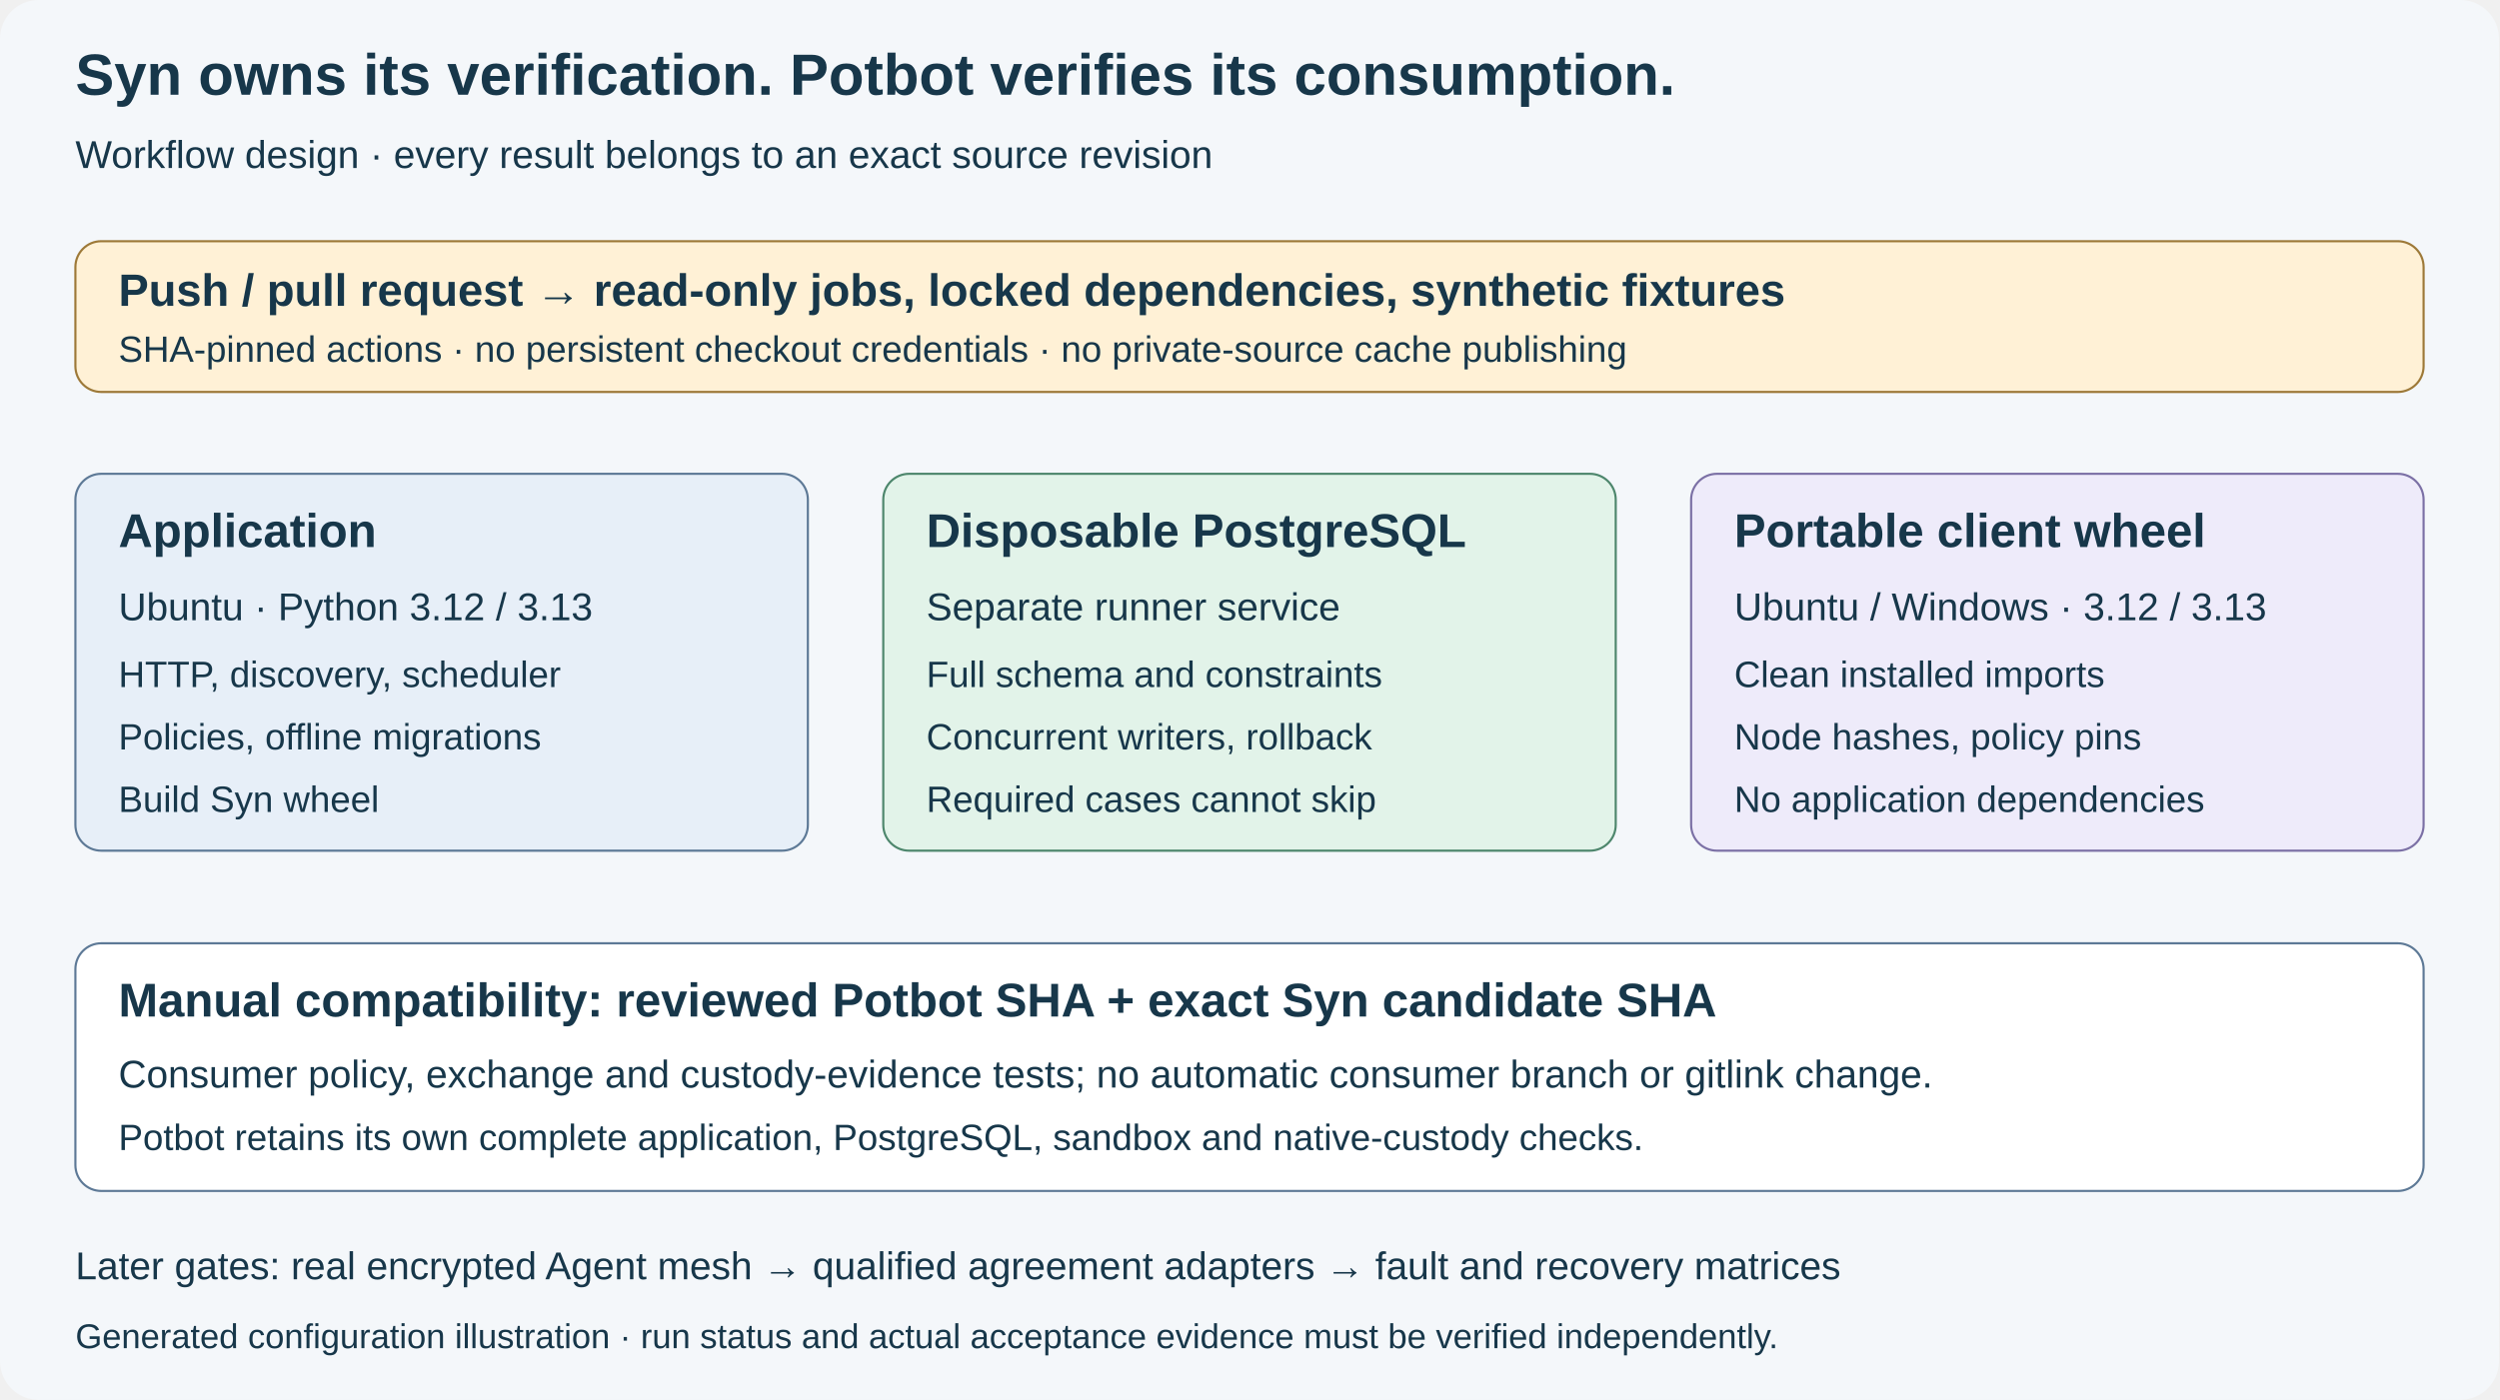
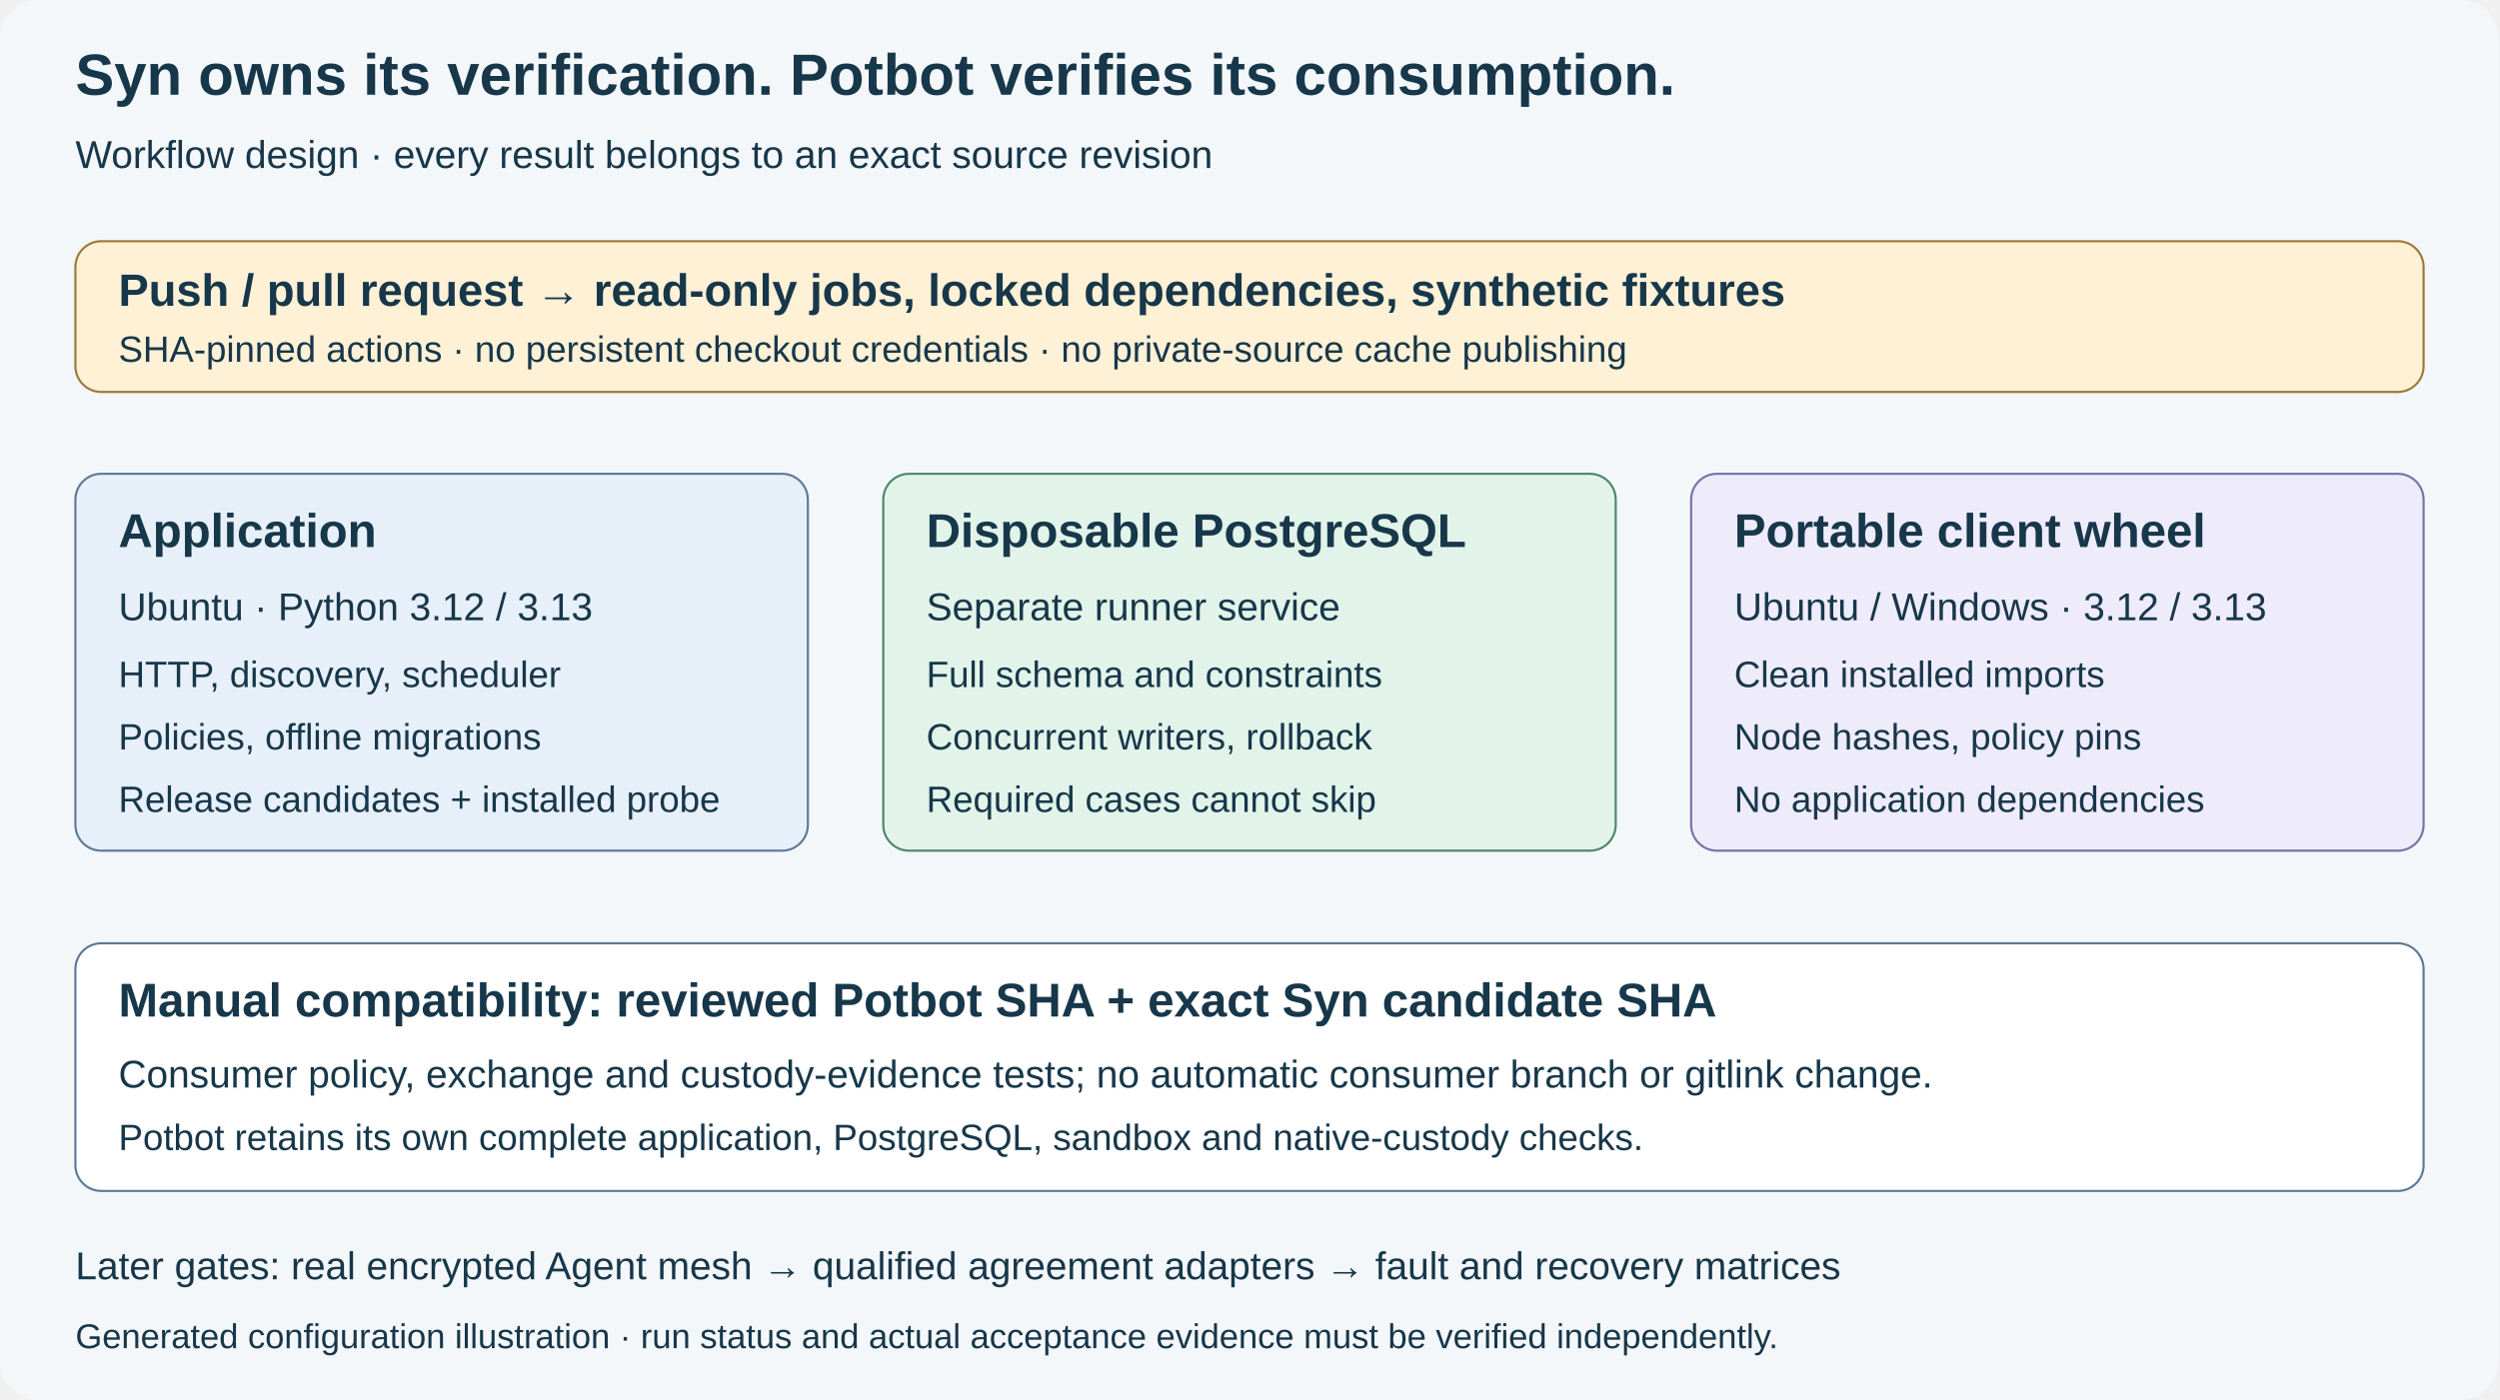
<svg xmlns="http://www.w3.org/2000/svg" width="1160" height="650" viewBox="0 0 1160 650" role="img" aria-labelledby="t d">
  <rect width="1160" height="650" rx="18" fill="#f4f7fa" />
  <g font-family="Arial,sans-serif" fill="#17374a">
    <text x="35" y="44" font-size="27" font-weight="bold">Syn owns its verification. Potbot verifies its consumption.</text>
    <text x="35" y="78" font-size="18">Workflow design · every result belongs to an exact source revision</text>
    <rect x="35" y="112" width="1090" height="70" rx="12" fill="#fff1d6" stroke="#9d7938" />
    <text x="55" y="142" font-size="21" font-weight="bold">Push / pull request → read-only jobs, locked dependencies, synthetic fixtures</text>
    <text x="55" y="168" font-size="17">SHA-pinned actions · no persistent checkout credentials · no private-source cache publishing</text>
    <rect x="35" y="220" width="340" height="175" rx="12" fill="#e7eff8" stroke="#5d7996" />
    <rect x="410" y="220" width="340" height="175" rx="12" fill="#e2f3e9" stroke="#4d866c" />
    <rect x="785" y="220" width="340" height="175" rx="12" fill="#eeebfa" stroke="#7b70a5" />
    <text x="55" y="254" font-size="22" font-weight="bold">Application</text>
    <text x="55" y="288" font-size="18">Ubuntu · Python 3.12 / 3.13</text>
    <text x="55" y="319" font-size="17">HTTP, discovery, scheduler</text>
    <text x="55" y="348" font-size="17">Policies, offline migrations</text>
-     <text x="55" y="377" font-size="17">Build Syn wheel</text>
+     <text x="55" y="377" font-size="17">Release candidates + installed probe</text>
    <text x="430" y="254" font-size="22" font-weight="bold">Disposable PostgreSQL</text>
    <text x="430" y="288" font-size="18">Separate runner service</text>
    <text x="430" y="319" font-size="17">Full schema and constraints</text>
    <text x="430" y="348" font-size="17">Concurrent writers, rollback</text>
    <text x="430" y="377" font-size="17">Required cases cannot skip</text>
    <text x="805" y="254" font-size="22" font-weight="bold">Portable client wheel</text>
    <text x="805" y="288" font-size="18">Ubuntu / Windows · 3.12 / 3.13</text>
    <text x="805" y="319" font-size="17">Clean installed imports</text>
    <text x="805" y="348" font-size="17">Node hashes, policy pins</text>
    <text x="805" y="377" font-size="17">No application dependencies</text>
    <rect x="35" y="438" width="1090" height="115" rx="12" fill="white" stroke="#5d7996" />
    <text x="55" y="472" font-size="22" font-weight="bold">Manual compatibility: reviewed Potbot SHA + exact Syn candidate SHA</text>
    <text x="55" y="505" font-size="18">Consumer policy, exchange and custody-evidence tests; no automatic consumer branch or gitlink change.</text>
    <text x="55" y="534" font-size="17">Potbot retains its own complete application, PostgreSQL, sandbox and native-custody checks.</text>
    <text x="35" y="594" font-size="18">Later gates: real encrypted Agent mesh → qualified agreement adapters → fault and recovery matrices</text>
    <text x="35" y="626" font-size="16">Generated configuration illustration · run status and actual acceptance evidence must be verified independently.</text>
  </g>
</svg>
